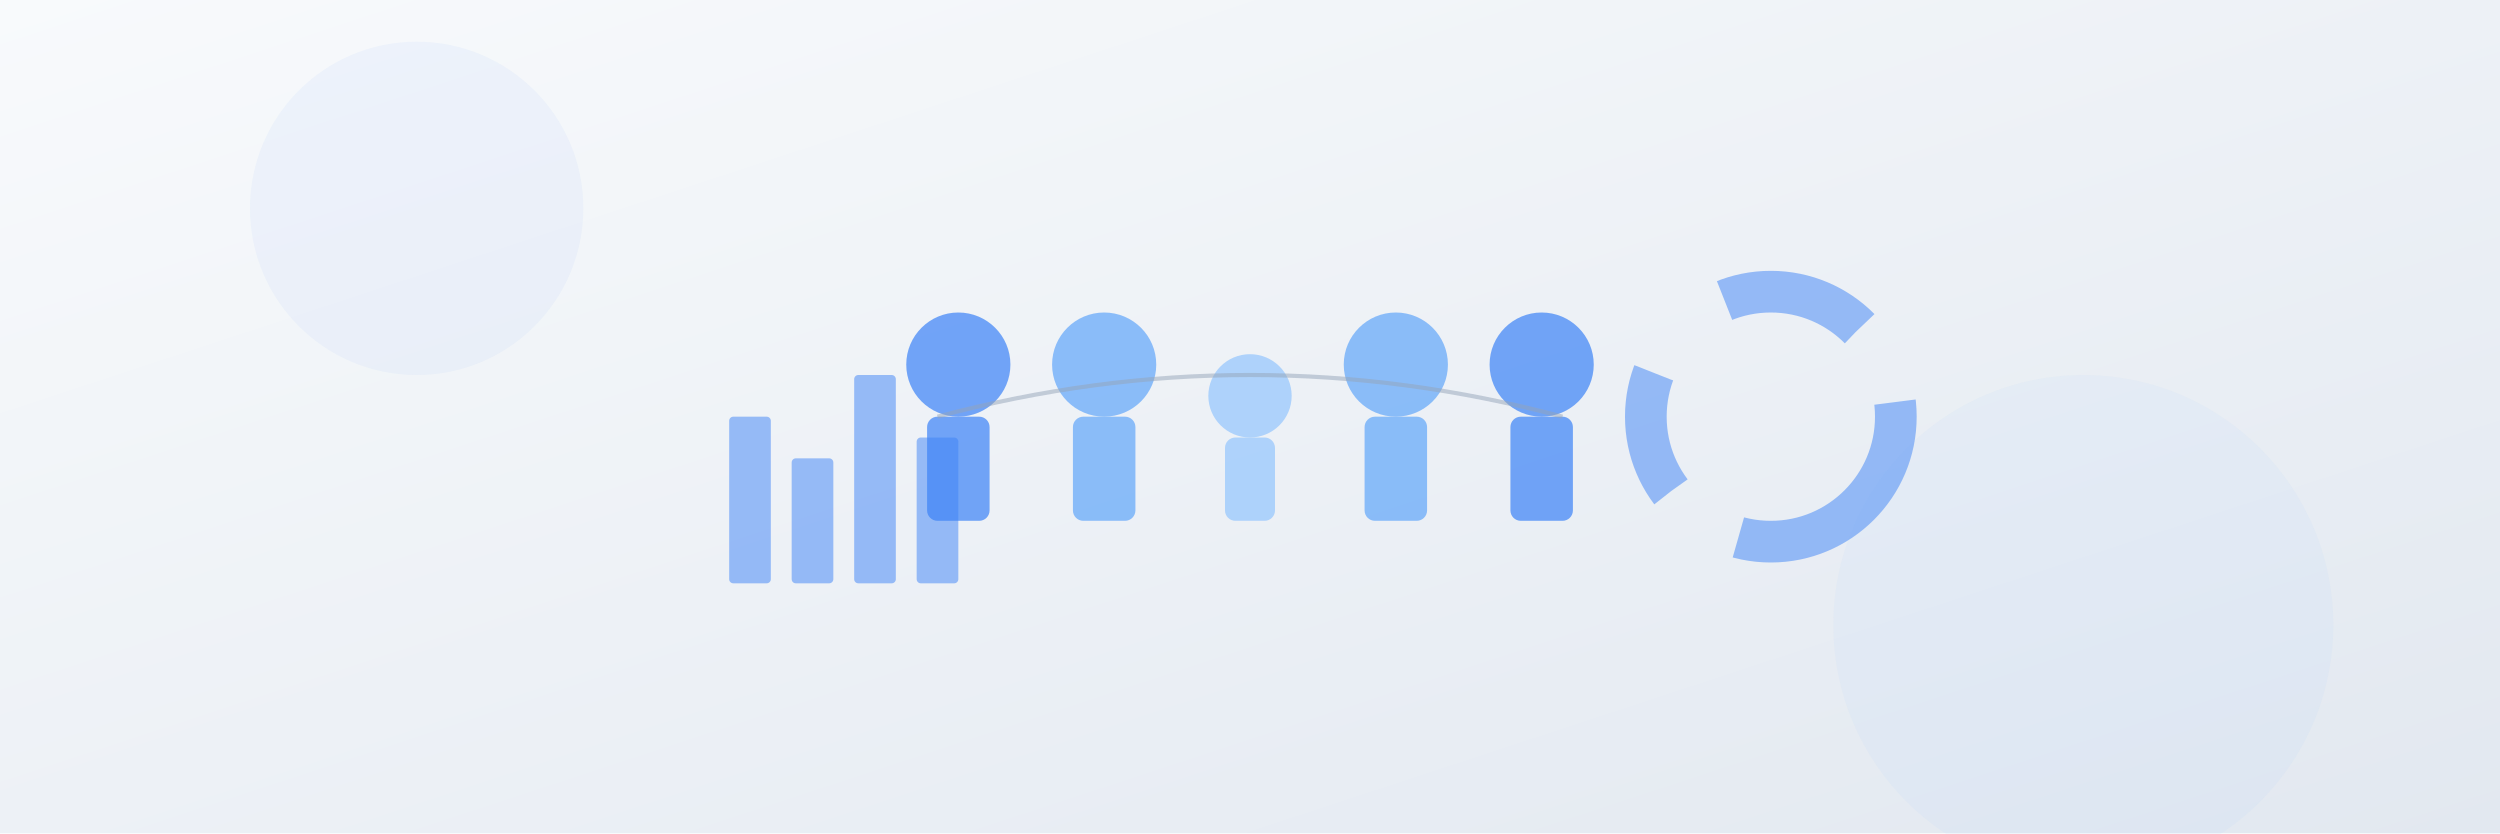
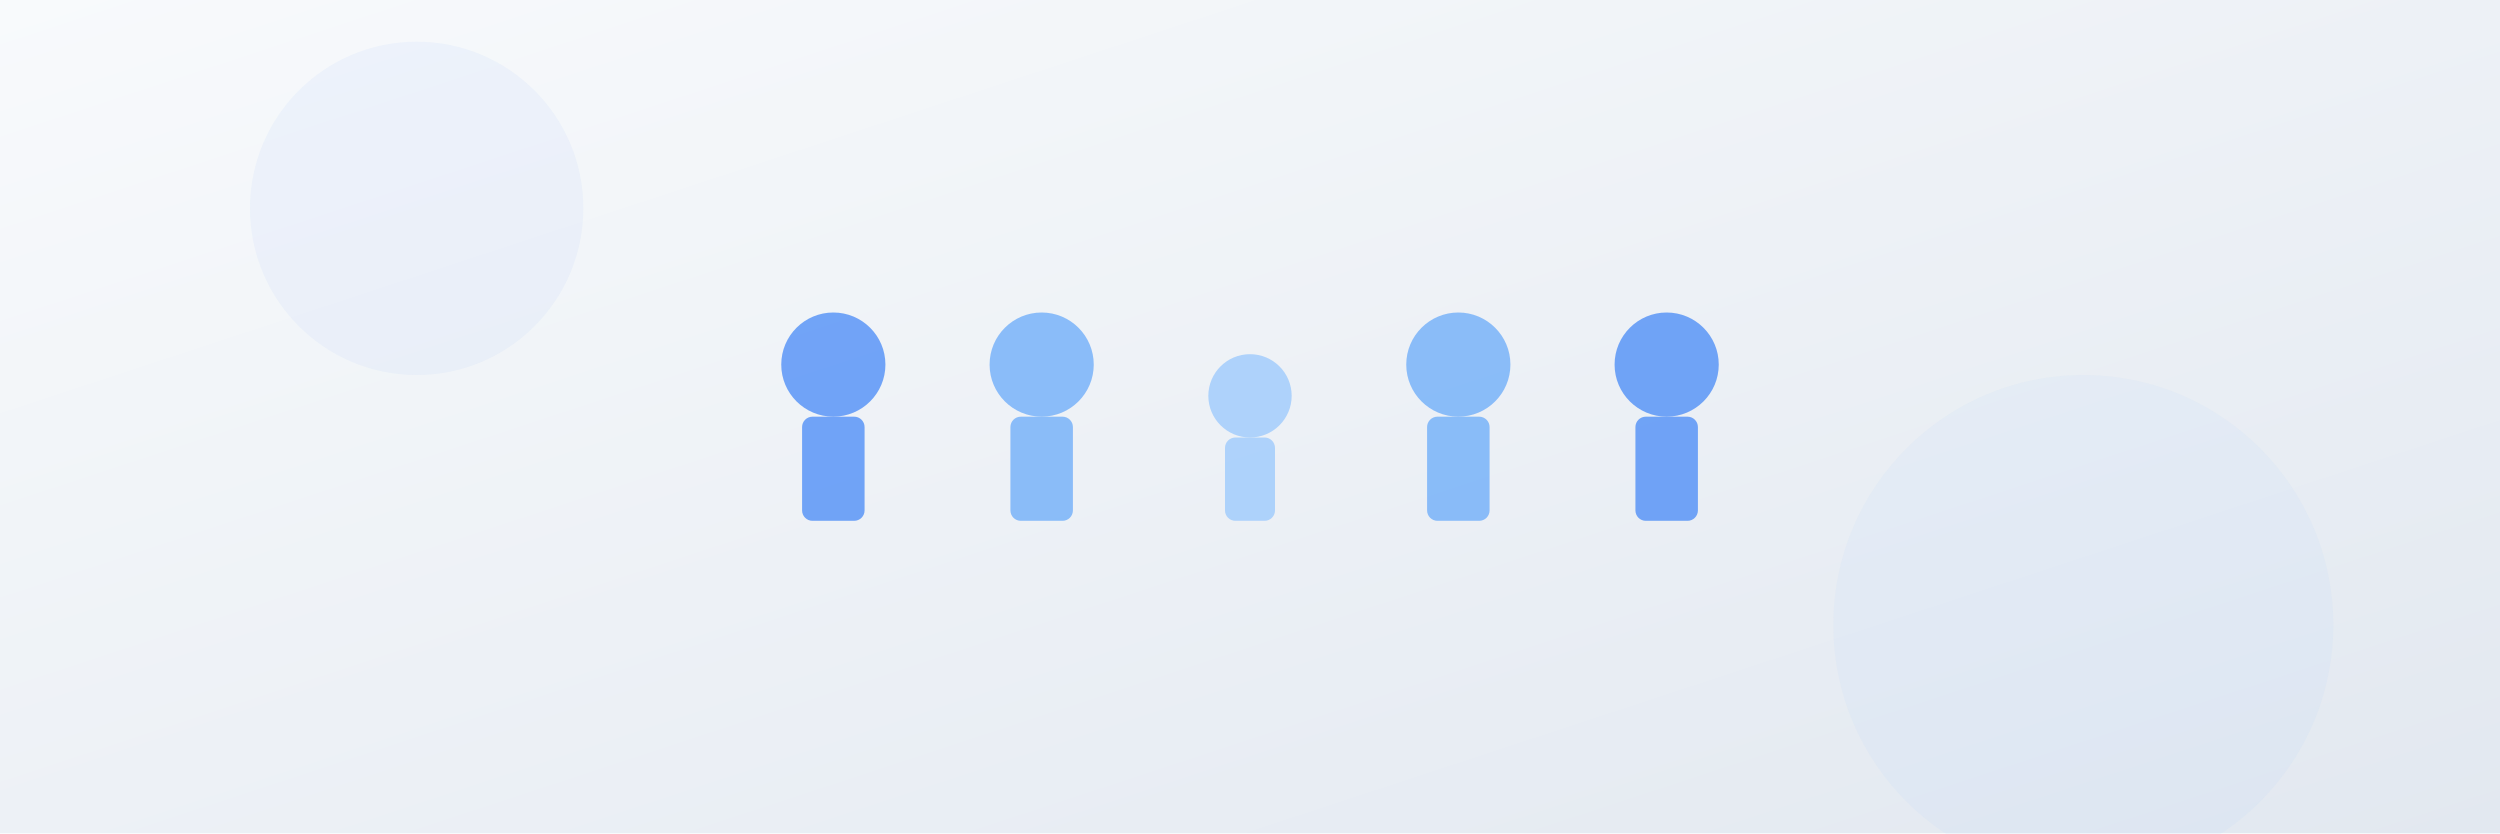
<svg xmlns="http://www.w3.org/2000/svg" width="1200" height="400" viewBox="0 0 1200 400">
  <defs>
    <linearGradient id="bg-gradient" x1="0%" y1="0%" x2="100%" y2="100%">
      <stop offset="0%" stop-color="#f8fafc" />
      <stop offset="100%" stop-color="#e2e8f0" />
    </linearGradient>
  </defs>
  <rect width="1200" height="400" fill="url(#bg-gradient)" />
  <g transform="translate(600, 200)">
-     <g transform="translate(-140, 0)">
+     <g transform="translate(-200, 0)">
      <circle cx="0" cy="-25" r="25" fill="#3b82f6" opacity="0.7" />
      <rect x="-15" y="0" width="30" height="50" rx="5" fill="#3b82f6" opacity="0.7" />
    </g>
-     <g transform="translate(-70, 0)">
+     <g transform="translate(-100, 0)">
      <circle cx="0" cy="-25" r="25" fill="#60a5fa" opacity="0.7" />
      <rect x="-15" y="0" width="30" height="50" rx="5" fill="#60a5fa" opacity="0.7" />
    </g>
    <g transform="translate(0, 10)">
      <circle cx="0" cy="-20" r="20" fill="#93c5fd" opacity="0.7" />
      <rect x="-12" y="0" width="24" height="40" rx="5" fill="#93c5fd" opacity="0.7" />
    </g>
-     <g transform="translate(70, 0)">
+     <g transform="translate(100, 0)">
      <circle cx="0" cy="-25" r="25" fill="#60a5fa" opacity="0.7" />
      <rect x="-15" y="0" width="30" height="50" rx="5" fill="#60a5fa" opacity="0.7" />
    </g>
-     <g transform="translate(140, 0)">
+     <g transform="translate(200, 0)">
      <circle cx="0" cy="-25" r="25" fill="#3b82f6" opacity="0.7" />
      <rect x="-15" y="0" width="30" height="50" rx="5" fill="#3b82f6" opacity="0.7" />
    </g>
  </g>
-   <g transform="translate(350, 200)">
-     <rect x="0" y="0" width="20" height="80" rx="2" fill="#3b82f6" opacity="0.5" />
-     <rect x="30" y="20" width="20" height="60" rx="2" fill="#3b82f6" opacity="0.5" />
-     <rect x="60" y="-20" width="20" height="100" rx="2" fill="#3b82f6" opacity="0.5" />
-     <rect x="90" y="10" width="20" height="70" rx="2" fill="#3b82f6" opacity="0.5" />
-   </g>
-   <g transform="translate(850, 200)">
-     <circle cx="0" cy="0" r="60" fill="none" stroke="#3b82f6" stroke-width="20" opacity="0.5" stroke-dasharray="110 40 60 50 70 40" />
-   </g>
-   <path d="M450,200 Q600,160 750,200" stroke="#94a3b8" stroke-width="2" fill="none" opacity="0.5" />
  <circle cx="200" cy="100" r="80" fill="#3b82f6" opacity="0.05" />
  <circle cx="1000" cy="300" r="120" fill="#60a5fa" opacity="0.05" />
</svg>
